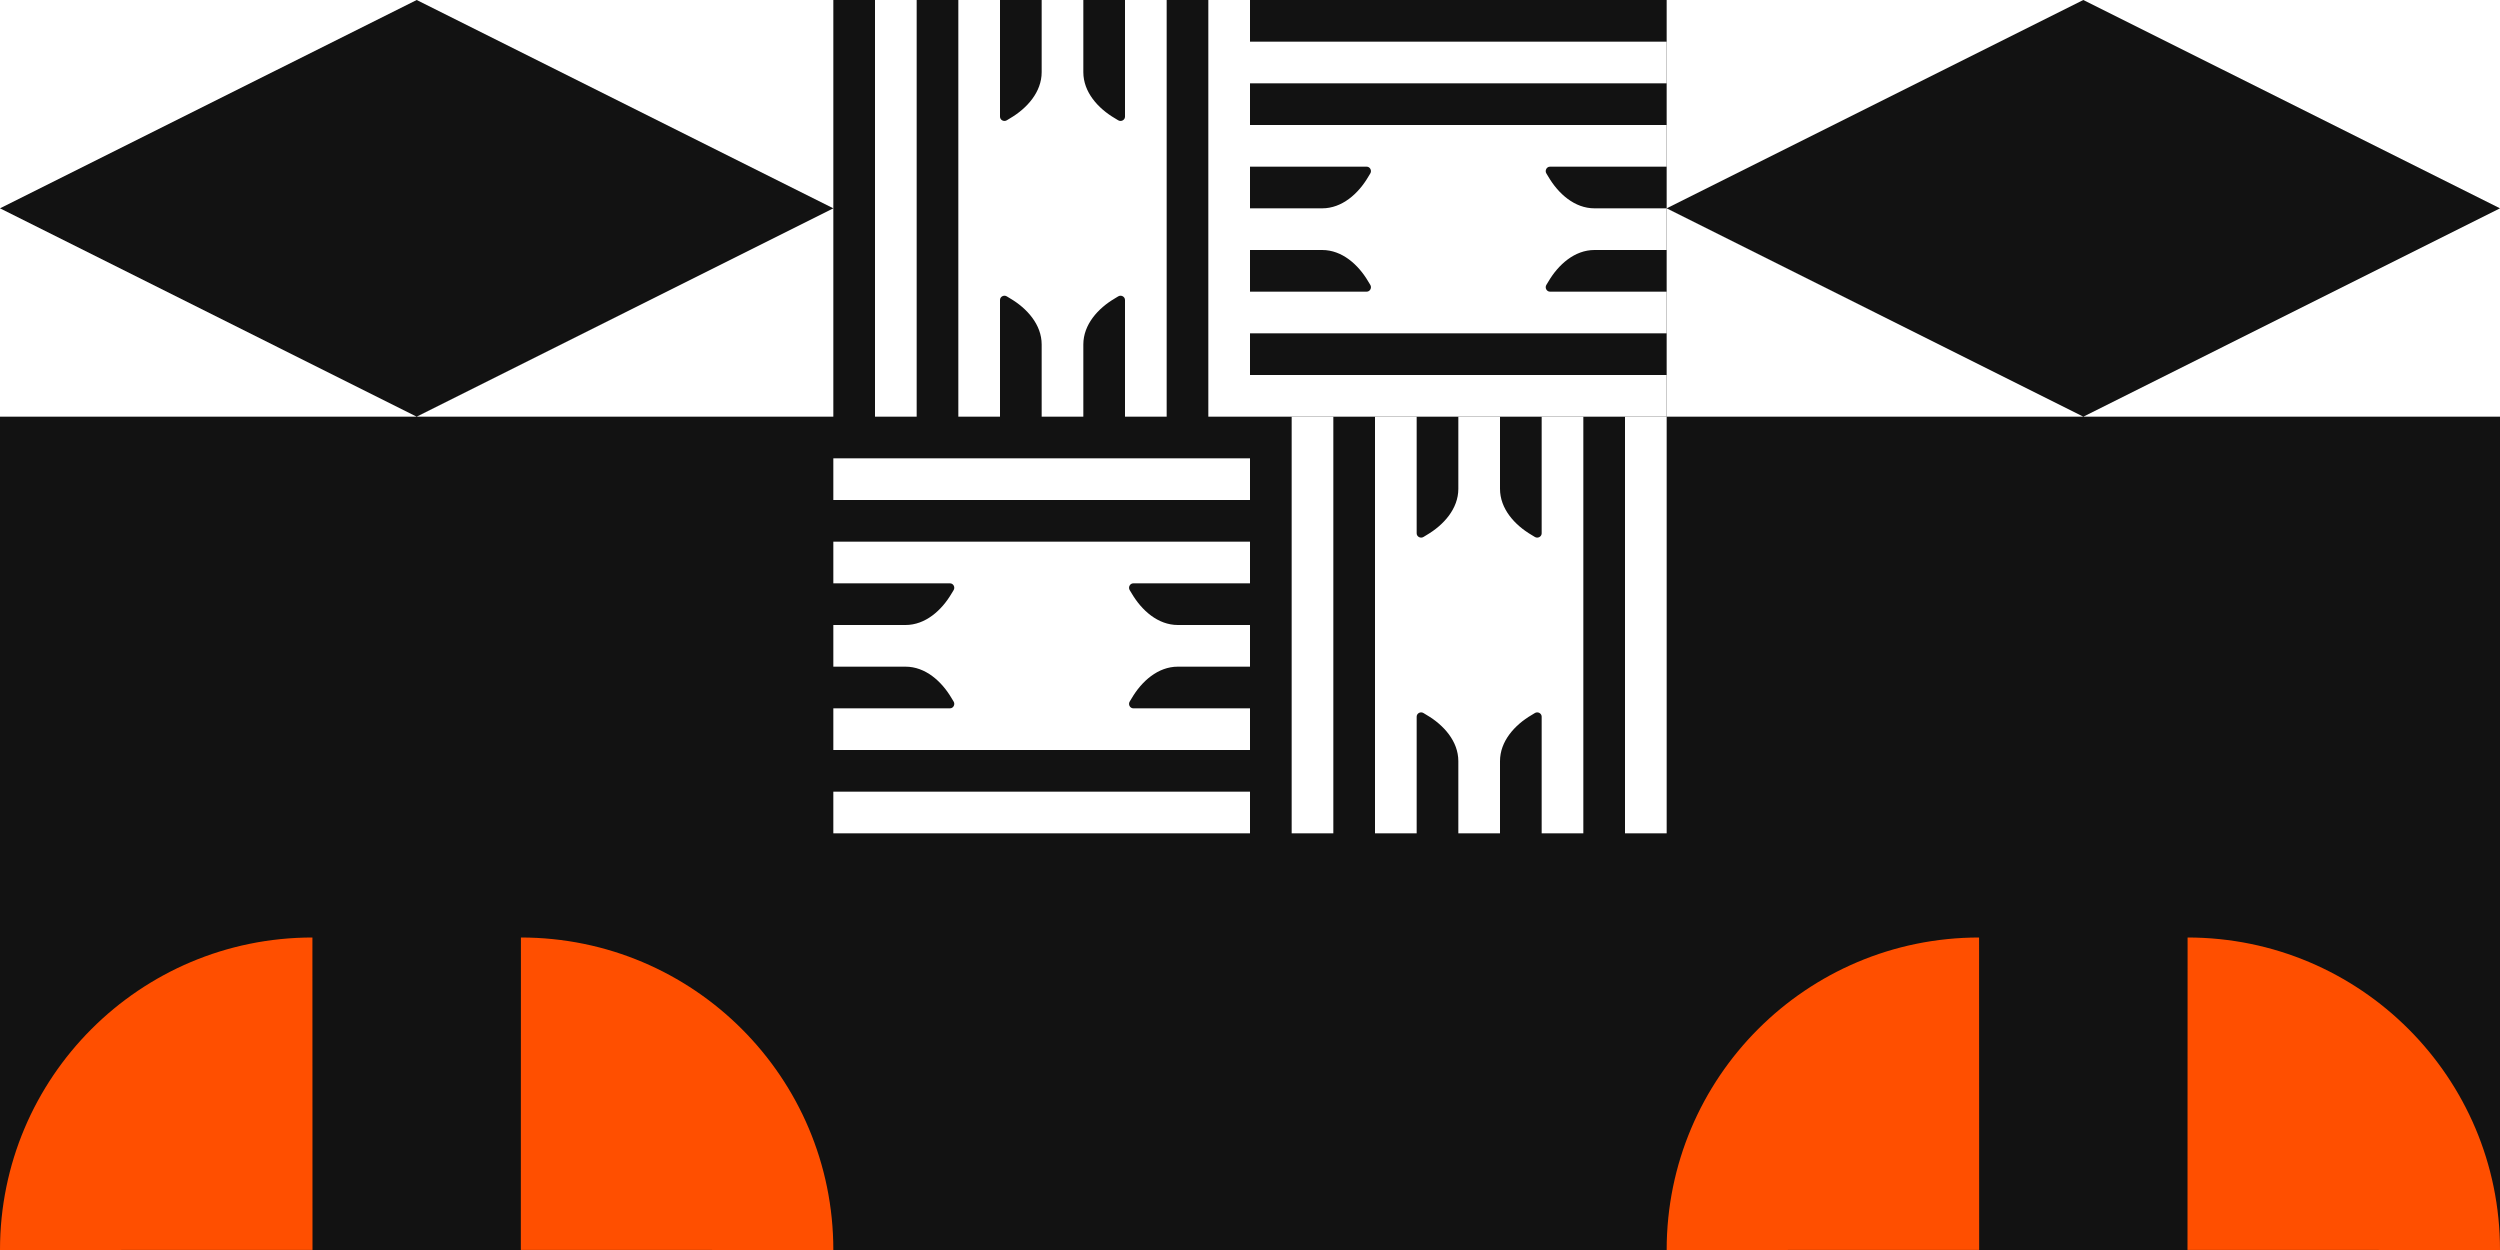
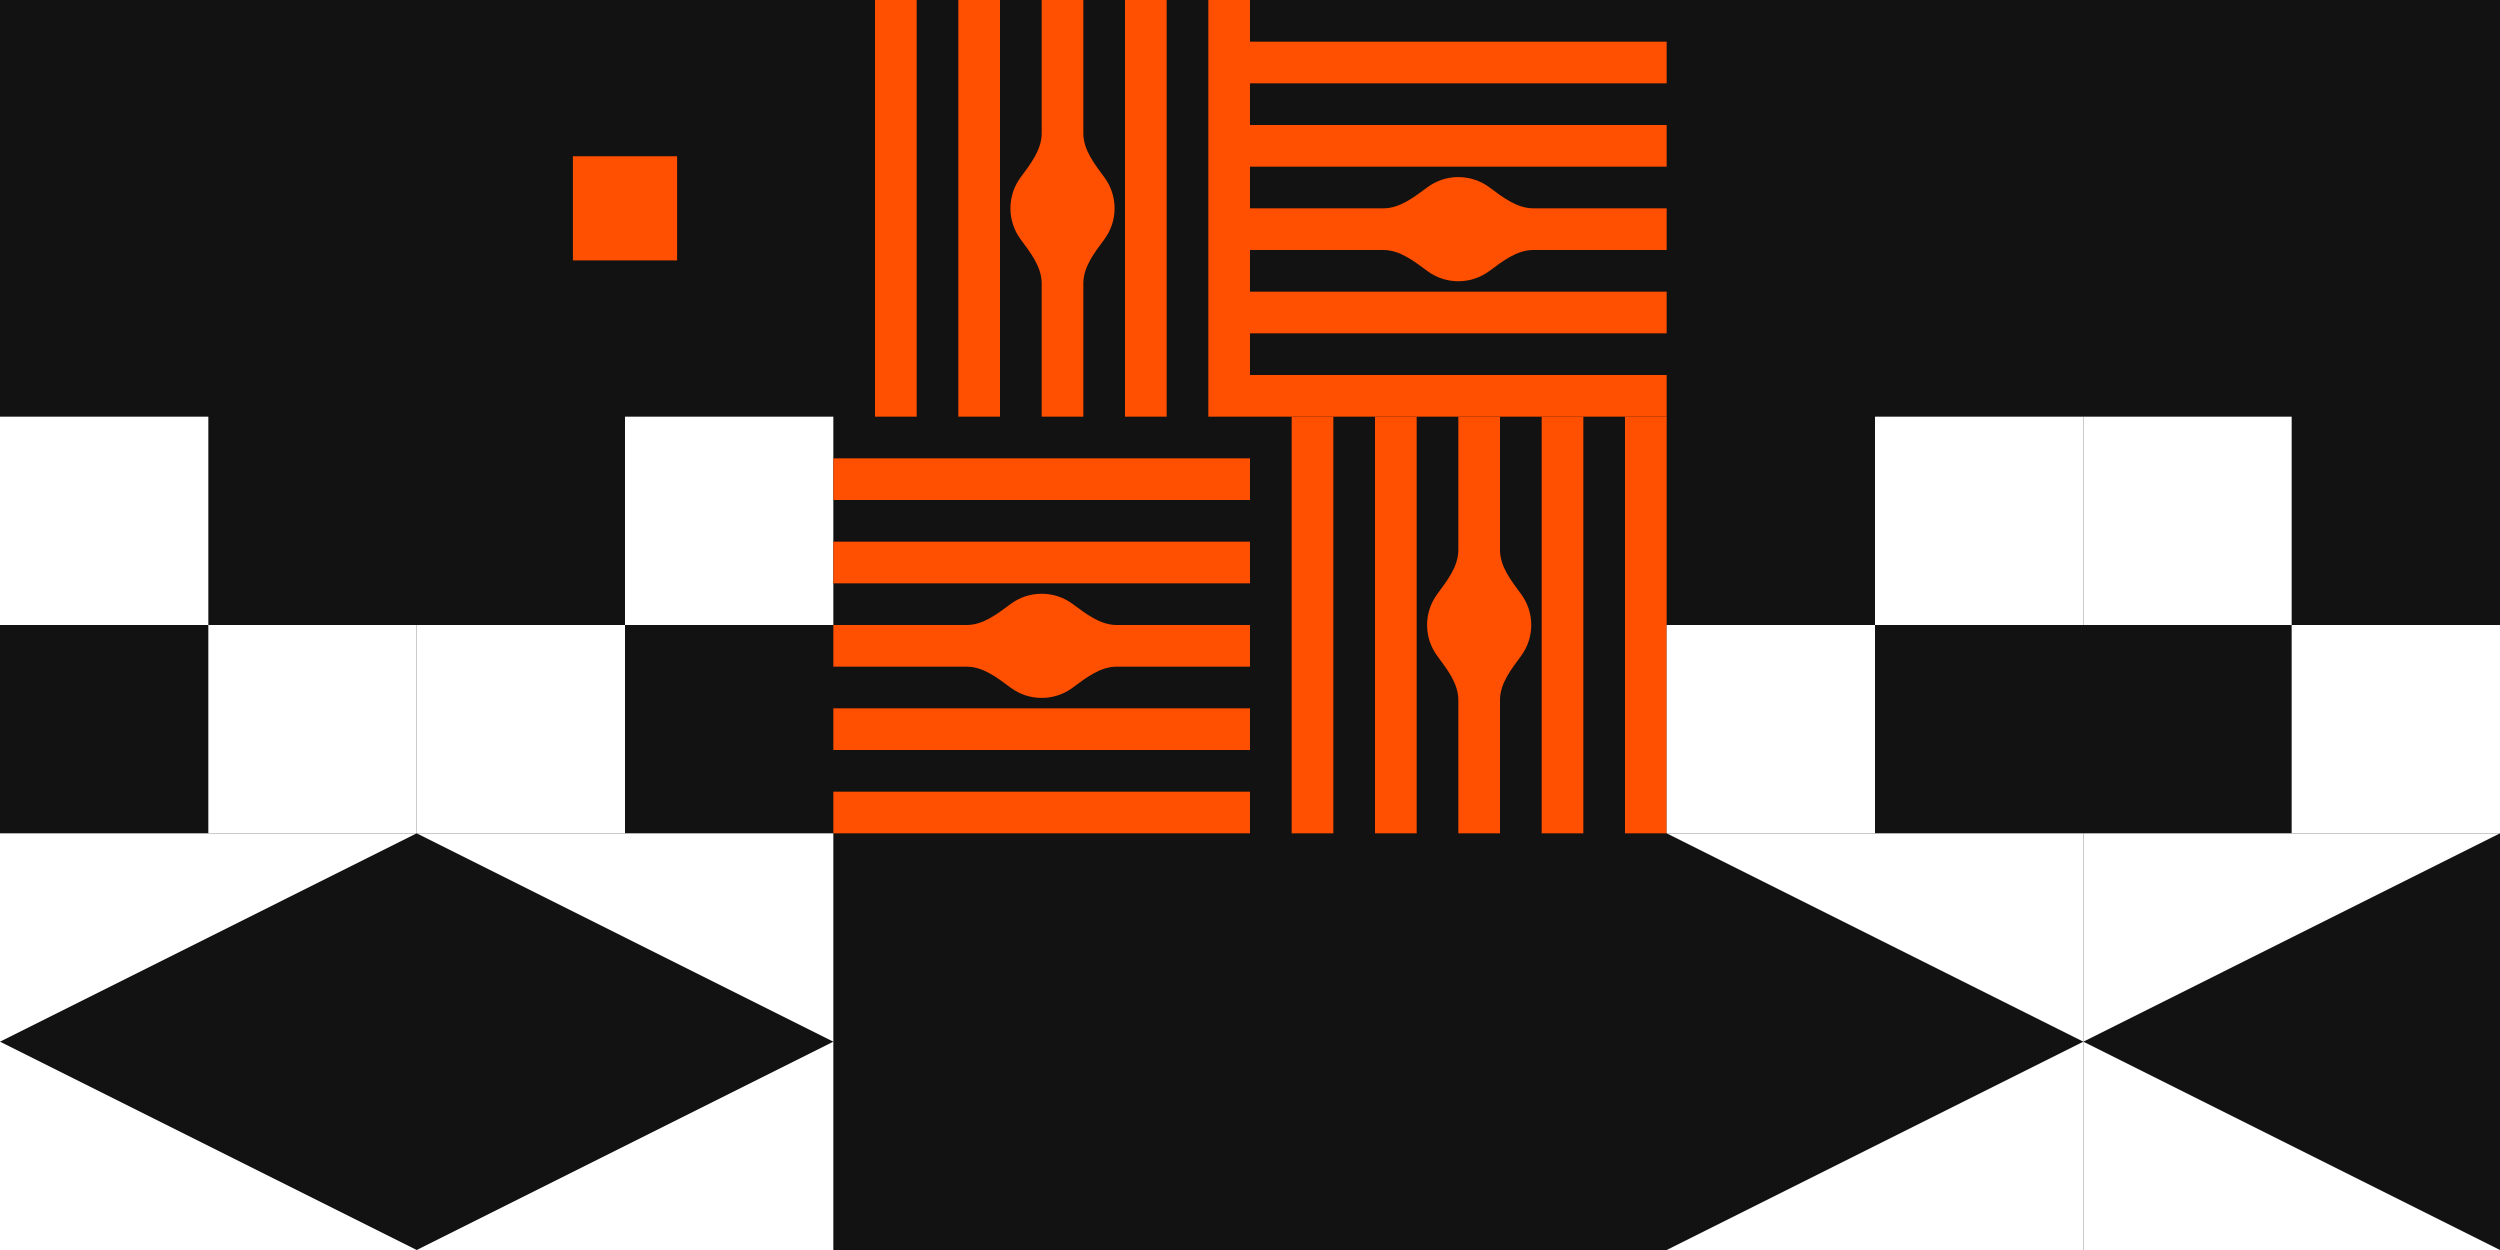
<svg xmlns="http://www.w3.org/2000/svg" version="1.1" width="960" height="480" viewBox="0 0 960 480">
  <rect width="960" height="480" fill="#121212" />
-   <g transform="translate(0.000,0.000) scale(0.8)">
+   <g transform="translate(160.000,0.000) scale(0.8) rotate(180,100,100)">
+     <path d="M125 75L125 125L75 125L75 75L125 75Z" fill="#FF4F00" />
+   </g>
+   <g transform="translate(320.000,0.000) scale(0.8)">
+     <path d="M60 200H80L80 0H60L60 200Z" fill="#FF4F00" />
+     <path d="M140 200H160L160 0H140L140 200Z" fill="#FF4F00" />
+     <path fill-rule="evenodd" clip-rule="evenodd" d="M130.114 114.849C125.388 121.241 120 128.058 120 136.007V200H100V136.007C100 128.058 94.612 121.241 89.885 114.849C86.815 110.697 85 105.56 85 100C85 94.44 86.815 89.303 89.885 85.151C94.612 78.759 100 71.942 100 63.993V0H120V63.993C120 71.942 125.388 78.759 130.114 85.151C133.185 89.303 135 94.44 135 100C135 105.56 133.185 110.697 130.114 114.849Z" fill="#FF4F00" />
+     <path d="M20 200H40L40 0H20L20 200Z" fill="#FF4F00" />
+     <path d="M180 200H200L200 0H180L180 200Z" fill="#FF4F00" />
+   </g>
+   <g transform="translate(640.000,0.000) scale(-0.8,0.8) rotate(90,100,100)">
+     <path d="M60 200H80L80 0H60L60 200Z" fill="#FF4F00" />
+     <path d="M140 200H160L160 0H140L140 200Z" fill="#FF4F00" />
+     <path fill-rule="evenodd" clip-rule="evenodd" d="M130.114 114.849C125.388 121.241 120 128.058 120 136.007V200H100V136.007C100 128.058 94.612 121.241 89.885 114.849C86.815 110.697 85 105.56 85 100C85 94.44 86.815 89.303 89.885 85.151C94.612 78.759 100 71.942 100 63.993V0H120V63.993C120 71.942 125.388 78.759 130.114 85.151C133.185 89.303 135 94.44 135 100C135 105.56 133.185 110.697 130.114 114.849Z" fill="#FF4F00" />
+     <path d="M20 200H40L40 0H20L20 200Z" fill="#FF4F00" />
+     <path d="M180 200H200L200 0H180L180 200Z" fill="#FF4F00" />
+   </g>
+   <g transform="translate(0.000,160.000) scale(0.8)">
+     <path d="M100 0L100 100L0 100L0 0L100 0Z" fill="#FFFFFF" />
+     <path d="M200 100L200 200L100 200L100 100L200 100Z" fill="#FFFFFF" />
+   </g>
+   <g transform="translate(320.000,160.000) scale(-0.8,0.8)">
+     <path d="M100 0L100 100L0 100L0 0L100 0Z" fill="#FFFFFF" />
+     <path d="M200 100L200 200L100 200L100 100L200 100Z" fill="#FFFFFF" />
+   </g>
+   <g transform="translate(320.000,160.000) scale(0.8) rotate(90,100,100)">
+     <path d="M60 200H80L80 0H60L60 200Z" fill="#FF4F00" />
+     <path d="M140 200H160L160 0H140L140 200Z" fill="#FF4F00" />
+     <path fill-rule="evenodd" clip-rule="evenodd" d="M130.114 114.849C125.388 121.241 120 128.058 120 136.007V200H100V136.007C100 128.058 94.612 121.241 89.885 114.849C86.815 110.697 85 105.56 85 100C85 94.44 86.815 89.303 89.885 85.151C94.612 78.759 100 71.942 100 63.993V0H120V63.993C120 71.942 125.388 78.759 130.114 85.151C133.185 89.303 135 94.44 135 100C135 105.56 133.185 110.697 130.114 114.849Z" fill="#FF4F00" />
+     <path d="M20 200H40L40 0H20L20 200Z" fill="#FF4F00" />
+     <path d="M180 200H200L200 0H180L180 200Z" fill="#FF4F00" />
+   </g>
+   <g transform="translate(640.000,160.000) scale(-0.8,0.8) rotate(180,100,100)">
+     <path d="M60 200H80L80 0H60L60 200Z" fill="#FF4F00" />
+     <path d="M140 200H160L160 0H140L140 200Z" fill="#FF4F00" />
+     <path fill-rule="evenodd" clip-rule="evenodd" d="M130.114 114.849C125.388 121.241 120 128.058 120 136.007V200H100V136.007C100 128.058 94.612 121.241 89.885 114.849C86.815 110.697 85 105.56 85 100C85 94.44 86.815 89.303 89.885 85.151C94.612 78.759 100 71.942 100 63.993V0H120V63.993C120 71.942 125.388 78.759 130.114 85.151C133.185 89.303 135 94.44 135 100C135 105.56 133.185 110.697 130.114 114.849Z" fill="#FF4F00" />
+     <path d="M20 200H40L40 0H20L20 200Z" fill="#FF4F00" />
+     <path d="M180 200H200L200 0H180L180 200Z" fill="#FF4F00" />
+   </g>
+   <g transform="translate(800.000,160.000) scale(-0.8,0.8)">
+     <path d="M100 0L100 100L0 100L0 0L100 0Z" fill="#FFFFFF" />
+     <path d="M200 100L200 200L100 200L100 100L200 100Z" fill="#FFFFFF" />
+   </g>
+   <g transform="translate(800.000,160.000) scale(0.8)">
+     <path d="M100 0L100 100L0 100L0 0L100 0Z" fill="#FFFFFF" />
+     <path d="M200 100L200 200L100 200L100 100L200 100Z" fill="#FFFFFF" />
+   </g>
+   <g transform="translate(0.000,320.000) scale(0.8)">
    <path fill-rule="evenodd" clip-rule="evenodd" d="M0 100L200 0L0 0L0 200L200 200L0 100Z" fill="#FFFFFF" />
  </g>
-   <g transform="translate(320.000,0.000) scale(-0.8,0.8)">
+   <g transform="translate(320.000,320.000) scale(-0.8,0.8)">
    <path fill-rule="evenodd" clip-rule="evenodd" d="M0 100L200 0L0 0L0 200L200 200L0 100Z" fill="#FFFFFF" />
  </g>
-   <g transform="translate(320.000,0.000) scale(0.8)">
-     <rect x="20" y="32.5" width="15.833" height="15.833" fill="#121212" />
-     <path d="M20 200H40L40 0H20L20 200Z" fill="#FFFFFF" />
-     <path d="M180 200H200L200 0H180L180 200Z" fill="#FFFFFF" />
-     <path fill-rule="evenodd" clip-rule="evenodd" d="M80 200H60V100V0H80V55.993C80 57.642 81.901 58.604 83.294 57.722C83.789 57.409 84.29 57.104 84.797 56.807C93.008 52.006 100 44.164 100 34.652V0H120V34.652C120 44.164 126.992 52.006 135.203 56.807C135.71 57.104 136.211 57.409 136.706 57.722C138.099 58.604 140 57.642 140 55.993V0H160V100V200H140V144.007C140 142.359 138.099 141.396 136.706 142.278C136.211 142.591 135.71 142.896 135.203 143.193C126.992 147.994 120 155.836 120 165.348V200H100V165.348C100 155.836 93.008 147.994 84.797 143.193C84.29 142.896 83.789 142.591 83.294 142.278C81.901 141.396 80 142.359 80 144.007V200Z" fill="#FFFFFF" />
-   </g>
-   <g transform="translate(640.000,0.000) scale(-0.8,0.8) rotate(90,100,100)">
-     <rect x="20" y="32.5" width="15.833" height="15.833" fill="#121212" />
-     <path d="M20 200H40L40 0H20L20 200Z" fill="#FFFFFF" />
-     <path d="M180 200H200L200 0H180L180 200Z" fill="#FFFFFF" />
-     <path fill-rule="evenodd" clip-rule="evenodd" d="M80 200H60V100V0H80V55.993C80 57.642 81.901 58.604 83.294 57.722C83.789 57.409 84.29 57.104 84.797 56.807C93.008 52.006 100 44.164 100 34.652V0H120V34.652C120 44.164 126.992 52.006 135.203 56.807C135.71 57.104 136.211 57.409 136.706 57.722C138.099 58.604 140 57.642 140 55.993V0H160V100V200H140V144.007C140 142.359 138.099 141.396 136.706 142.278C136.211 142.591 135.71 142.896 135.203 143.193C126.992 147.994 120 155.836 120 165.348V200H100V165.348C100 155.836 93.008 147.994 84.797 143.193C84.29 142.896 83.789 142.591 83.294 142.278C81.901 141.396 80 142.359 80 144.007V200Z" fill="#FFFFFF" />
-   </g>
-   <g transform="translate(640.000,0.000) scale(0.8)">
+   <g transform="translate(800.000,320.000) scale(-0.8,0.8)">
    <path fill-rule="evenodd" clip-rule="evenodd" d="M0 100L200 0L0 0L0 200L200 200L0 100Z" fill="#FFFFFF" />
  </g>
-   <g transform="translate(960.000,0.000) scale(-0.8,0.8)">
+   <g transform="translate(800.000,320.000) scale(0.8)">
    <path fill-rule="evenodd" clip-rule="evenodd" d="M0 100L200 0L0 0L0 200L200 200L0 100Z" fill="#FFFFFF" />
  </g>
-   <g transform="translate(320.000,160.000) scale(0.8) rotate(90,100,100)">
-     <rect x="20" y="32.5" width="15.833" height="15.833" fill="#121212" />
-     <path d="M20 200H40L40 0H20L20 200Z" fill="#FFFFFF" />
-     <path d="M180 200H200L200 0H180L180 200Z" fill="#FFFFFF" />
-     <path fill-rule="evenodd" clip-rule="evenodd" d="M80 200H60V100V0H80V55.993C80 57.642 81.901 58.604 83.294 57.722C83.789 57.409 84.29 57.104 84.797 56.807C93.008 52.006 100 44.164 100 34.652V0H120V34.652C120 44.164 126.992 52.006 135.203 56.807C135.71 57.104 136.211 57.409 136.706 57.722C138.099 58.604 140 57.642 140 55.993V0H160V100V200H140V144.007C140 142.359 138.099 141.396 136.706 142.278C136.211 142.591 135.71 142.896 135.203 143.193C126.992 147.994 120 155.836 120 165.348V200H100V165.348C100 155.836 93.008 147.994 84.797 143.193C84.29 142.896 83.789 142.591 83.294 142.278C81.901 141.396 80 142.359 80 144.007V200Z" fill="#FFFFFF" />
-   </g>
-   <g transform="translate(640.000,160.000) scale(-0.8,0.8) rotate(180,100,100)">
-     <rect x="20" y="32.5" width="15.833" height="15.833" fill="#121212" />
-     <path d="M20 200H40L40 0H20L20 200Z" fill="#FFFFFF" />
-     <path d="M180 200H200L200 0H180L180 200Z" fill="#FFFFFF" />
-     <path fill-rule="evenodd" clip-rule="evenodd" d="M80 200H60V100V0H80V55.993C80 57.642 81.901 58.604 83.294 57.722C83.789 57.409 84.29 57.104 84.797 56.807C93.008 52.006 100 44.164 100 34.652V0H120V34.652C120 44.164 126.992 52.006 135.203 56.807C135.71 57.104 136.211 57.409 136.706 57.722C138.099 58.604 140 57.642 140 55.993V0H160V100V200H140V144.007C140 142.359 138.099 141.396 136.706 142.278C136.211 142.591 135.71 142.896 135.203 143.193C126.992 147.994 120 155.836 120 165.348V200H100V165.348C100 155.836 93.008 147.994 84.797 143.193C84.29 142.896 83.789 142.591 83.294 142.278C81.901 141.396 80 142.359 80 144.007V200Z" fill="#FFFFFF" />
-   </g>
-   <g transform="translate(0.000,320.000) scale(0.8)">
-     <path d="M149.958 50L150 199.958L0 200C-0.024 117.181 67.116 50.024 149.958 50Z" fill="#FF4F00" />
-   </g>
-   <g transform="translate(320.000,320.000) scale(-0.8,0.8)">
-     <path d="M149.958 50L150 199.958L0 200C-0.024 117.181 67.116 50.024 149.958 50Z" fill="#FF4F00" />
-   </g>
-   <g transform="translate(640.000,320.000) scale(0.8)">
-     <path d="M149.958 50L150 199.958L0 200C-0.024 117.181 67.116 50.024 149.958 50Z" fill="#FF4F00" />
-   </g>
-   <g transform="translate(960.000,320.000) scale(-0.8,0.8)">
-     <path d="M149.958 50L150 199.958L0 200C-0.024 117.181 67.116 50.024 149.958 50Z" fill="#FF4F00" />
-   </g>
</svg>
